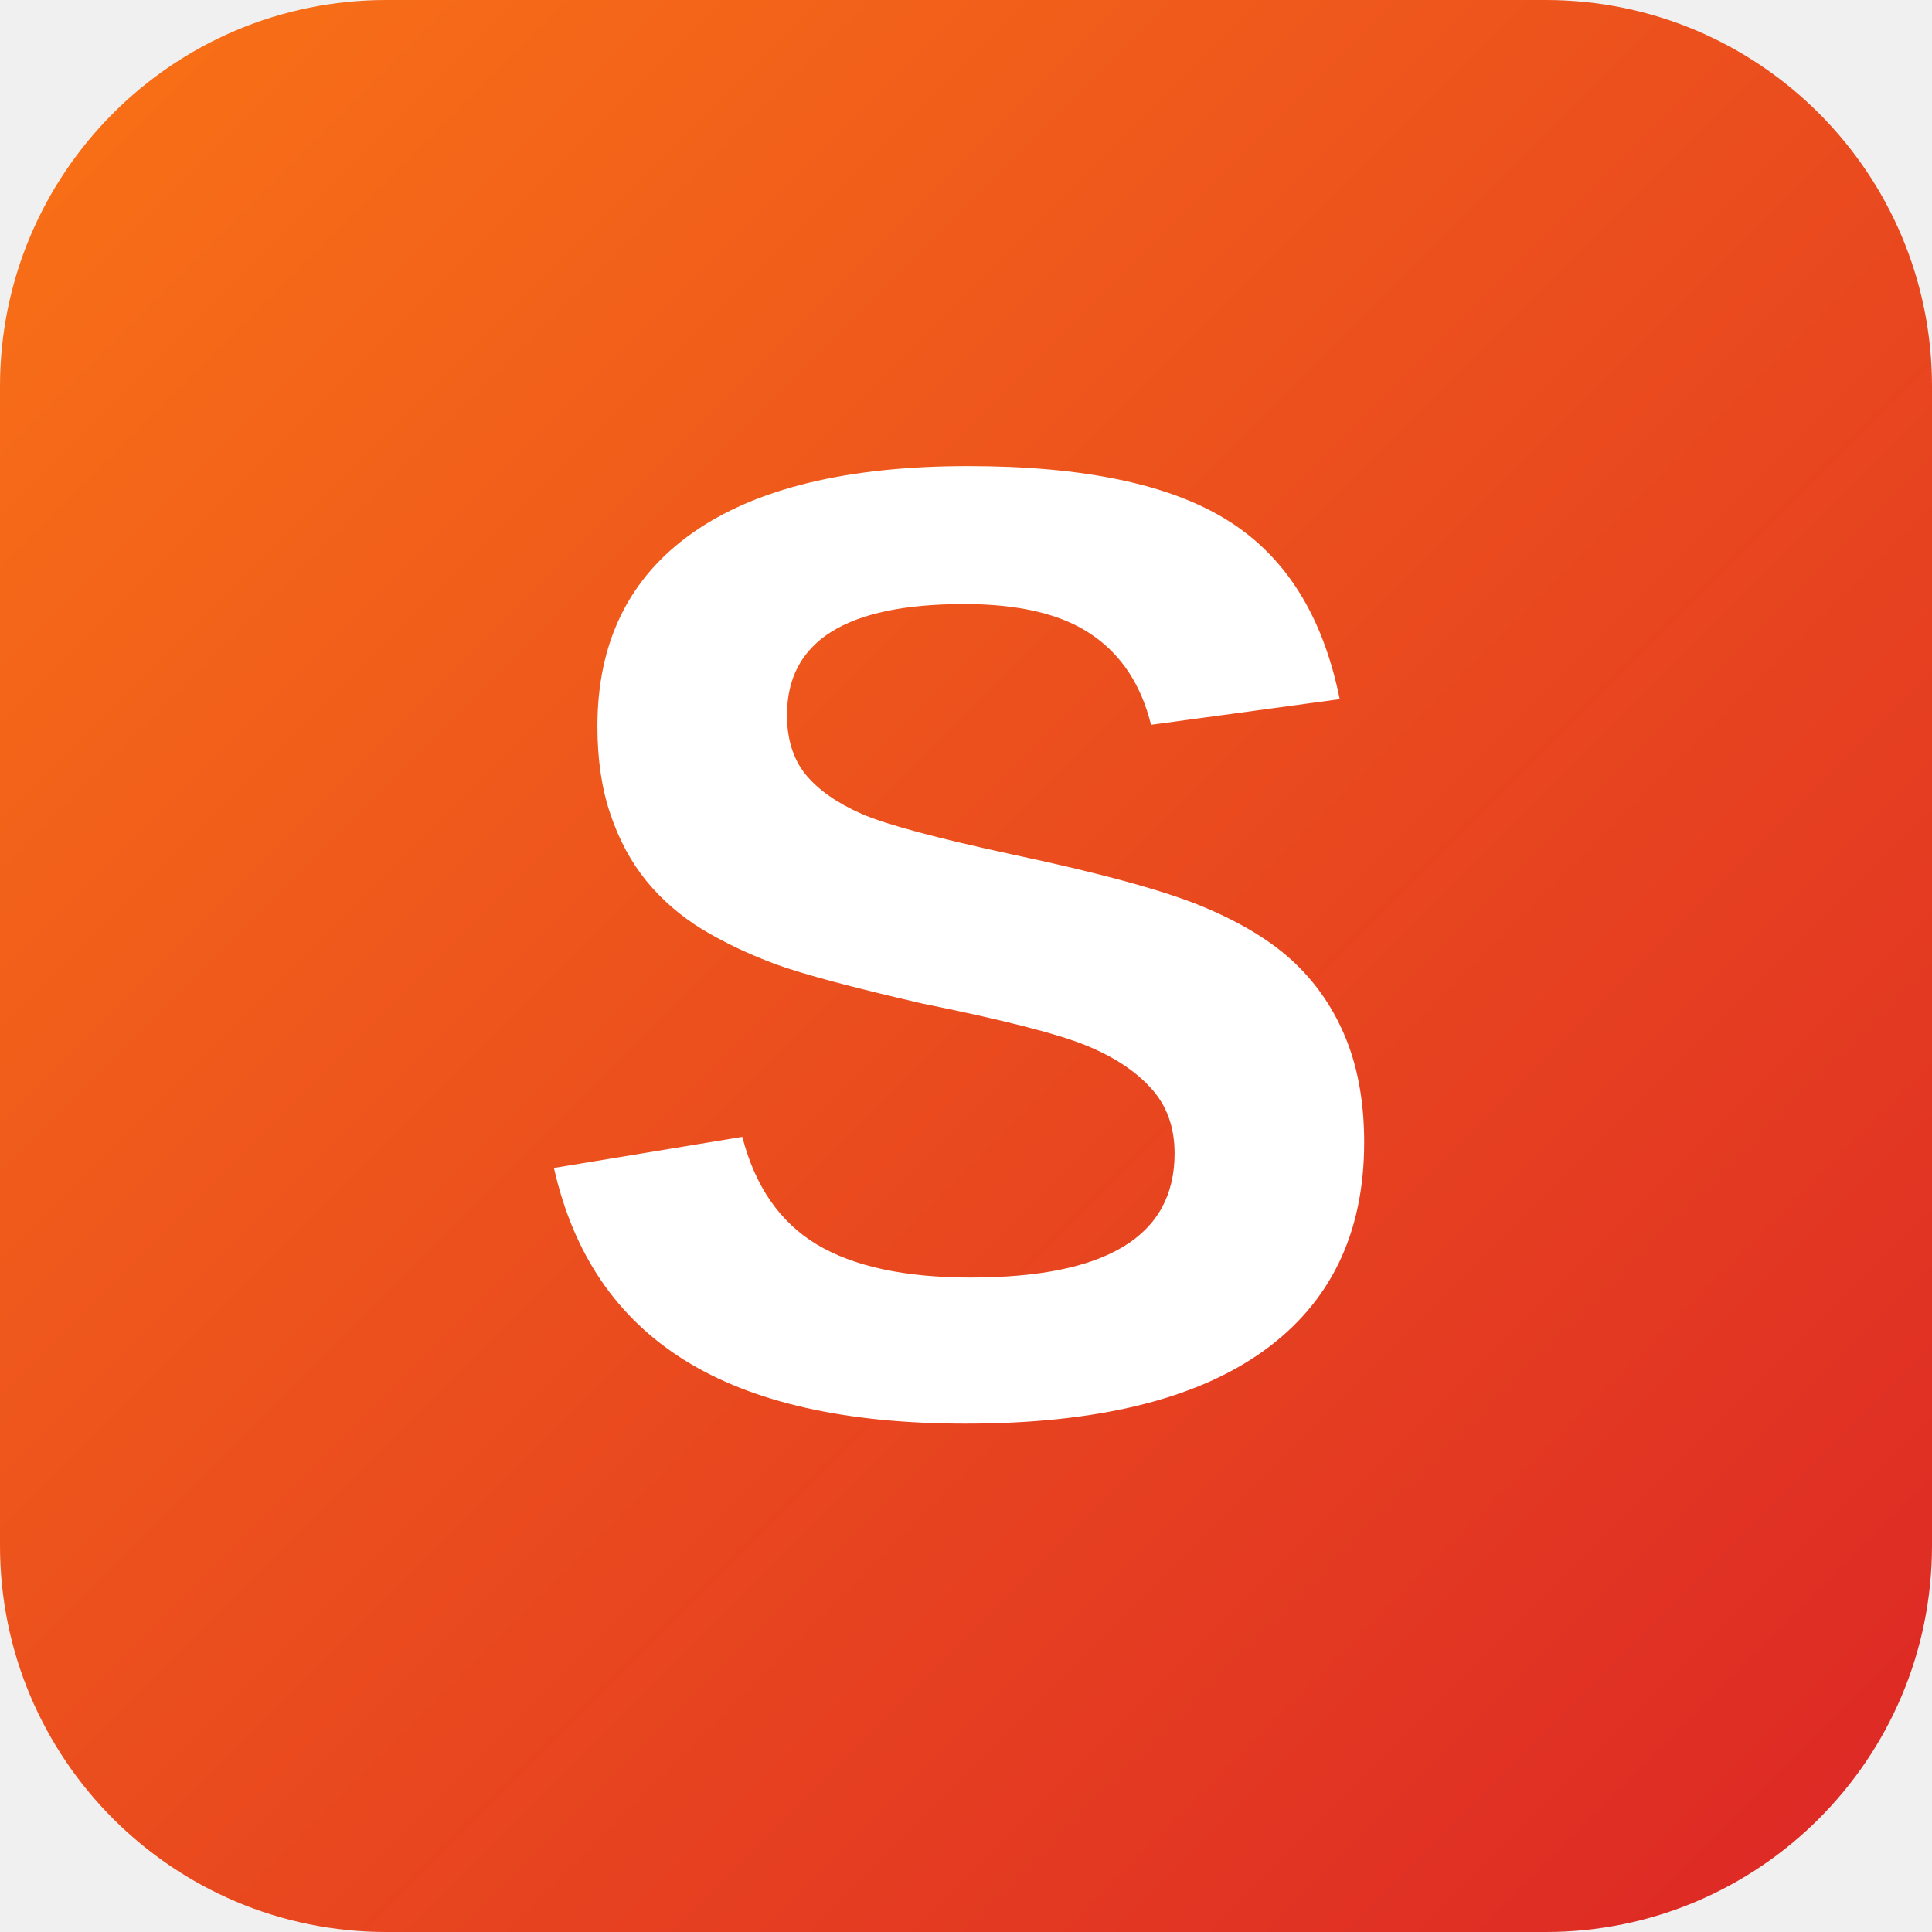
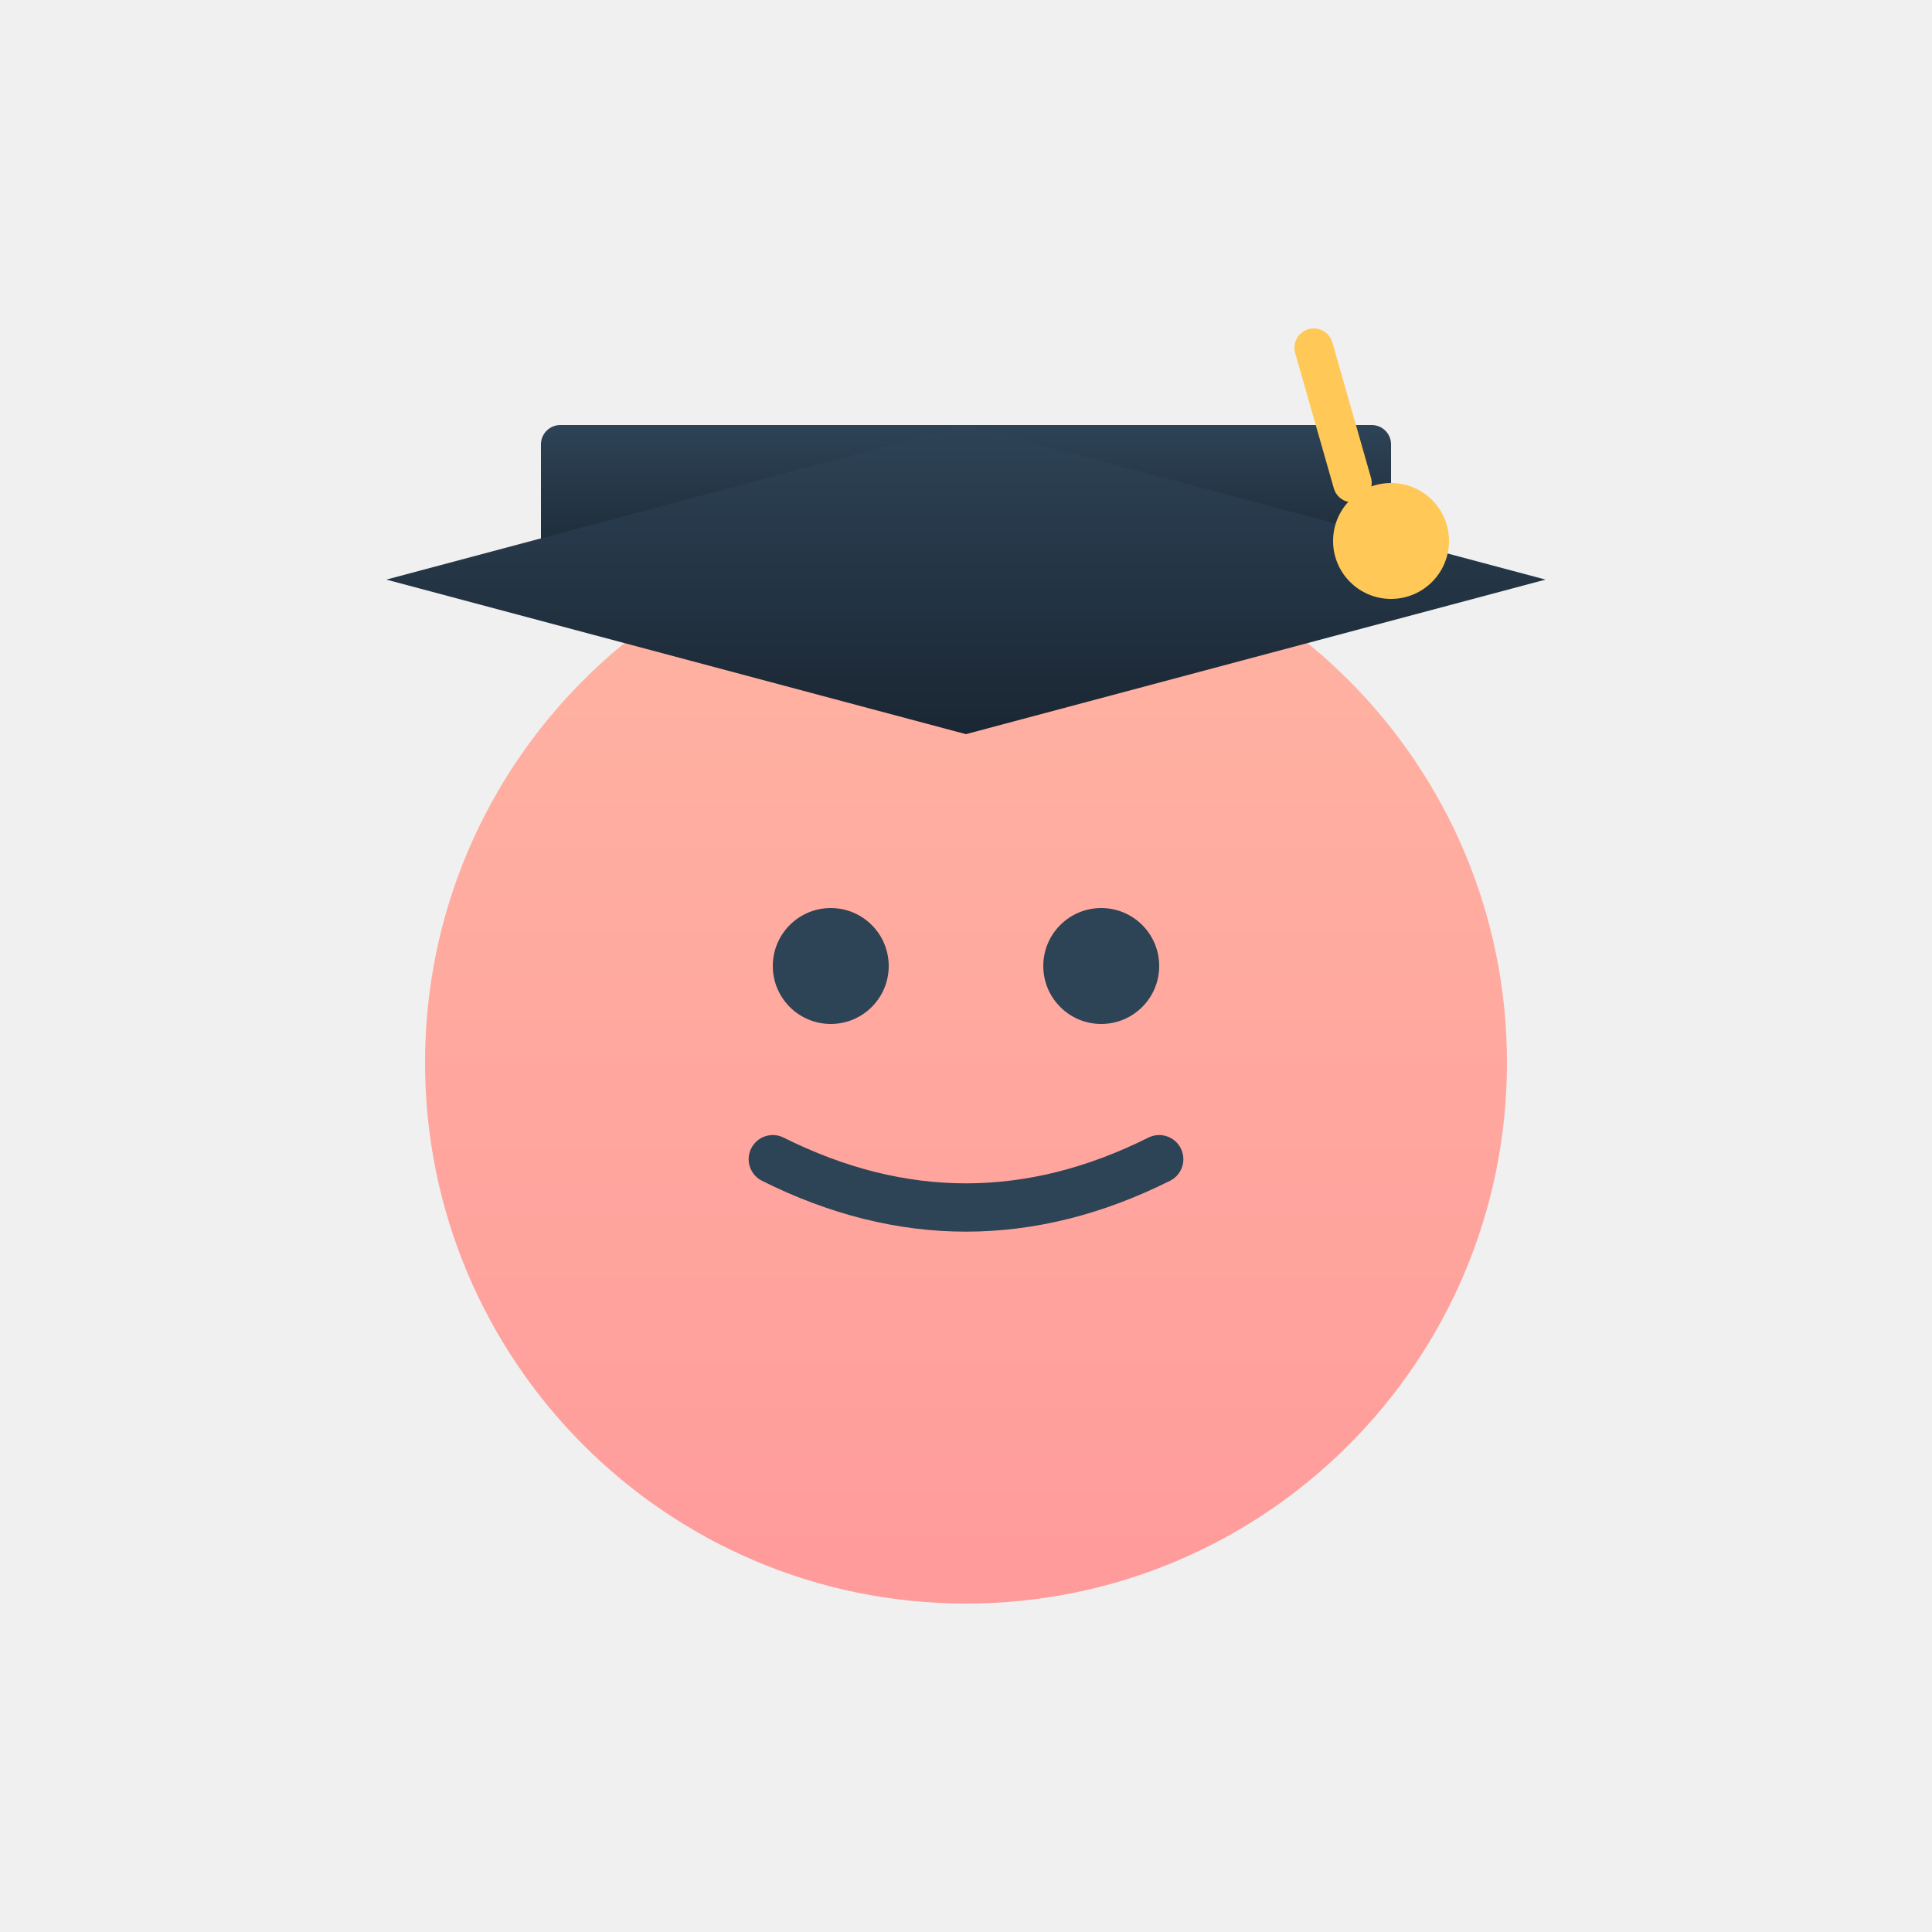
<svg xmlns="http://www.w3.org/2000/svg" viewBox="0 0 100 100">
  <defs>
-     <linearGradient id="grad1" x1="0%" y1="0%" x2="100%" y2="100%">
-       <stop offset="0%" style="stop-color:#f97316;stop-opacity:1" />
-       <stop offset="100%" style="stop-color:#dc2626;stop-opacity:1" />
+     <linearGradient id="capGrad" x1="0%" y1="0%" x2="0%" y2="100%">
+       <stop offset="0%" style="stop-color:#2D4356;stop-opacity:1" />
+       <stop offset="100%" style="stop-color:#1a2633;stop-opacity:1" />
+     </linearGradient>
+     <linearGradient id="faceGrad" x1="0%" y1="0%" x2="0%" y2="100%">
+       <stop offset="0%" style="stop-color:#FFB4A2;stop-opacity:1" />
+       <stop offset="100%" style="stop-color:#FF9B9B;stop-opacity:1" />
    </linearGradient>
  </defs>
-   <rect width="100" height="100" rx="20" fill="url(#grad1)" />
-   <text x="50" y="73" font-family="Arial, sans-serif" font-size="70" font-weight="bold" fill="white" text-anchor="middle">S</text>
+   <circle cx="50" cy="55" r="28" fill="url(#faceGrad)" />
+   <circle cx="43" cy="50" r="3" fill="#2D4356" />
+   <circle cx="57" cy="50" r="3" fill="#2D4356" />
+   <path d="M 40 60 Q 50 65 60 60" stroke="#2D4356" stroke-width="2.5" fill="none" stroke-linecap="round" />
+   <rect x="28" y="22" width="44" height="8" rx="1" fill="url(#capGrad)" />
+   <path d="M 20 30 L 50 22 L 80 30 L 50 38 Z" fill="url(#capGrad)" />
+   <circle cx="72" cy="28" r="3" fill="#FFC857" />
+   <line x1="70" y1="25" x2="68" y2="18" stroke="#FFC857" stroke-width="2" stroke-linecap="round" />
</svg>
